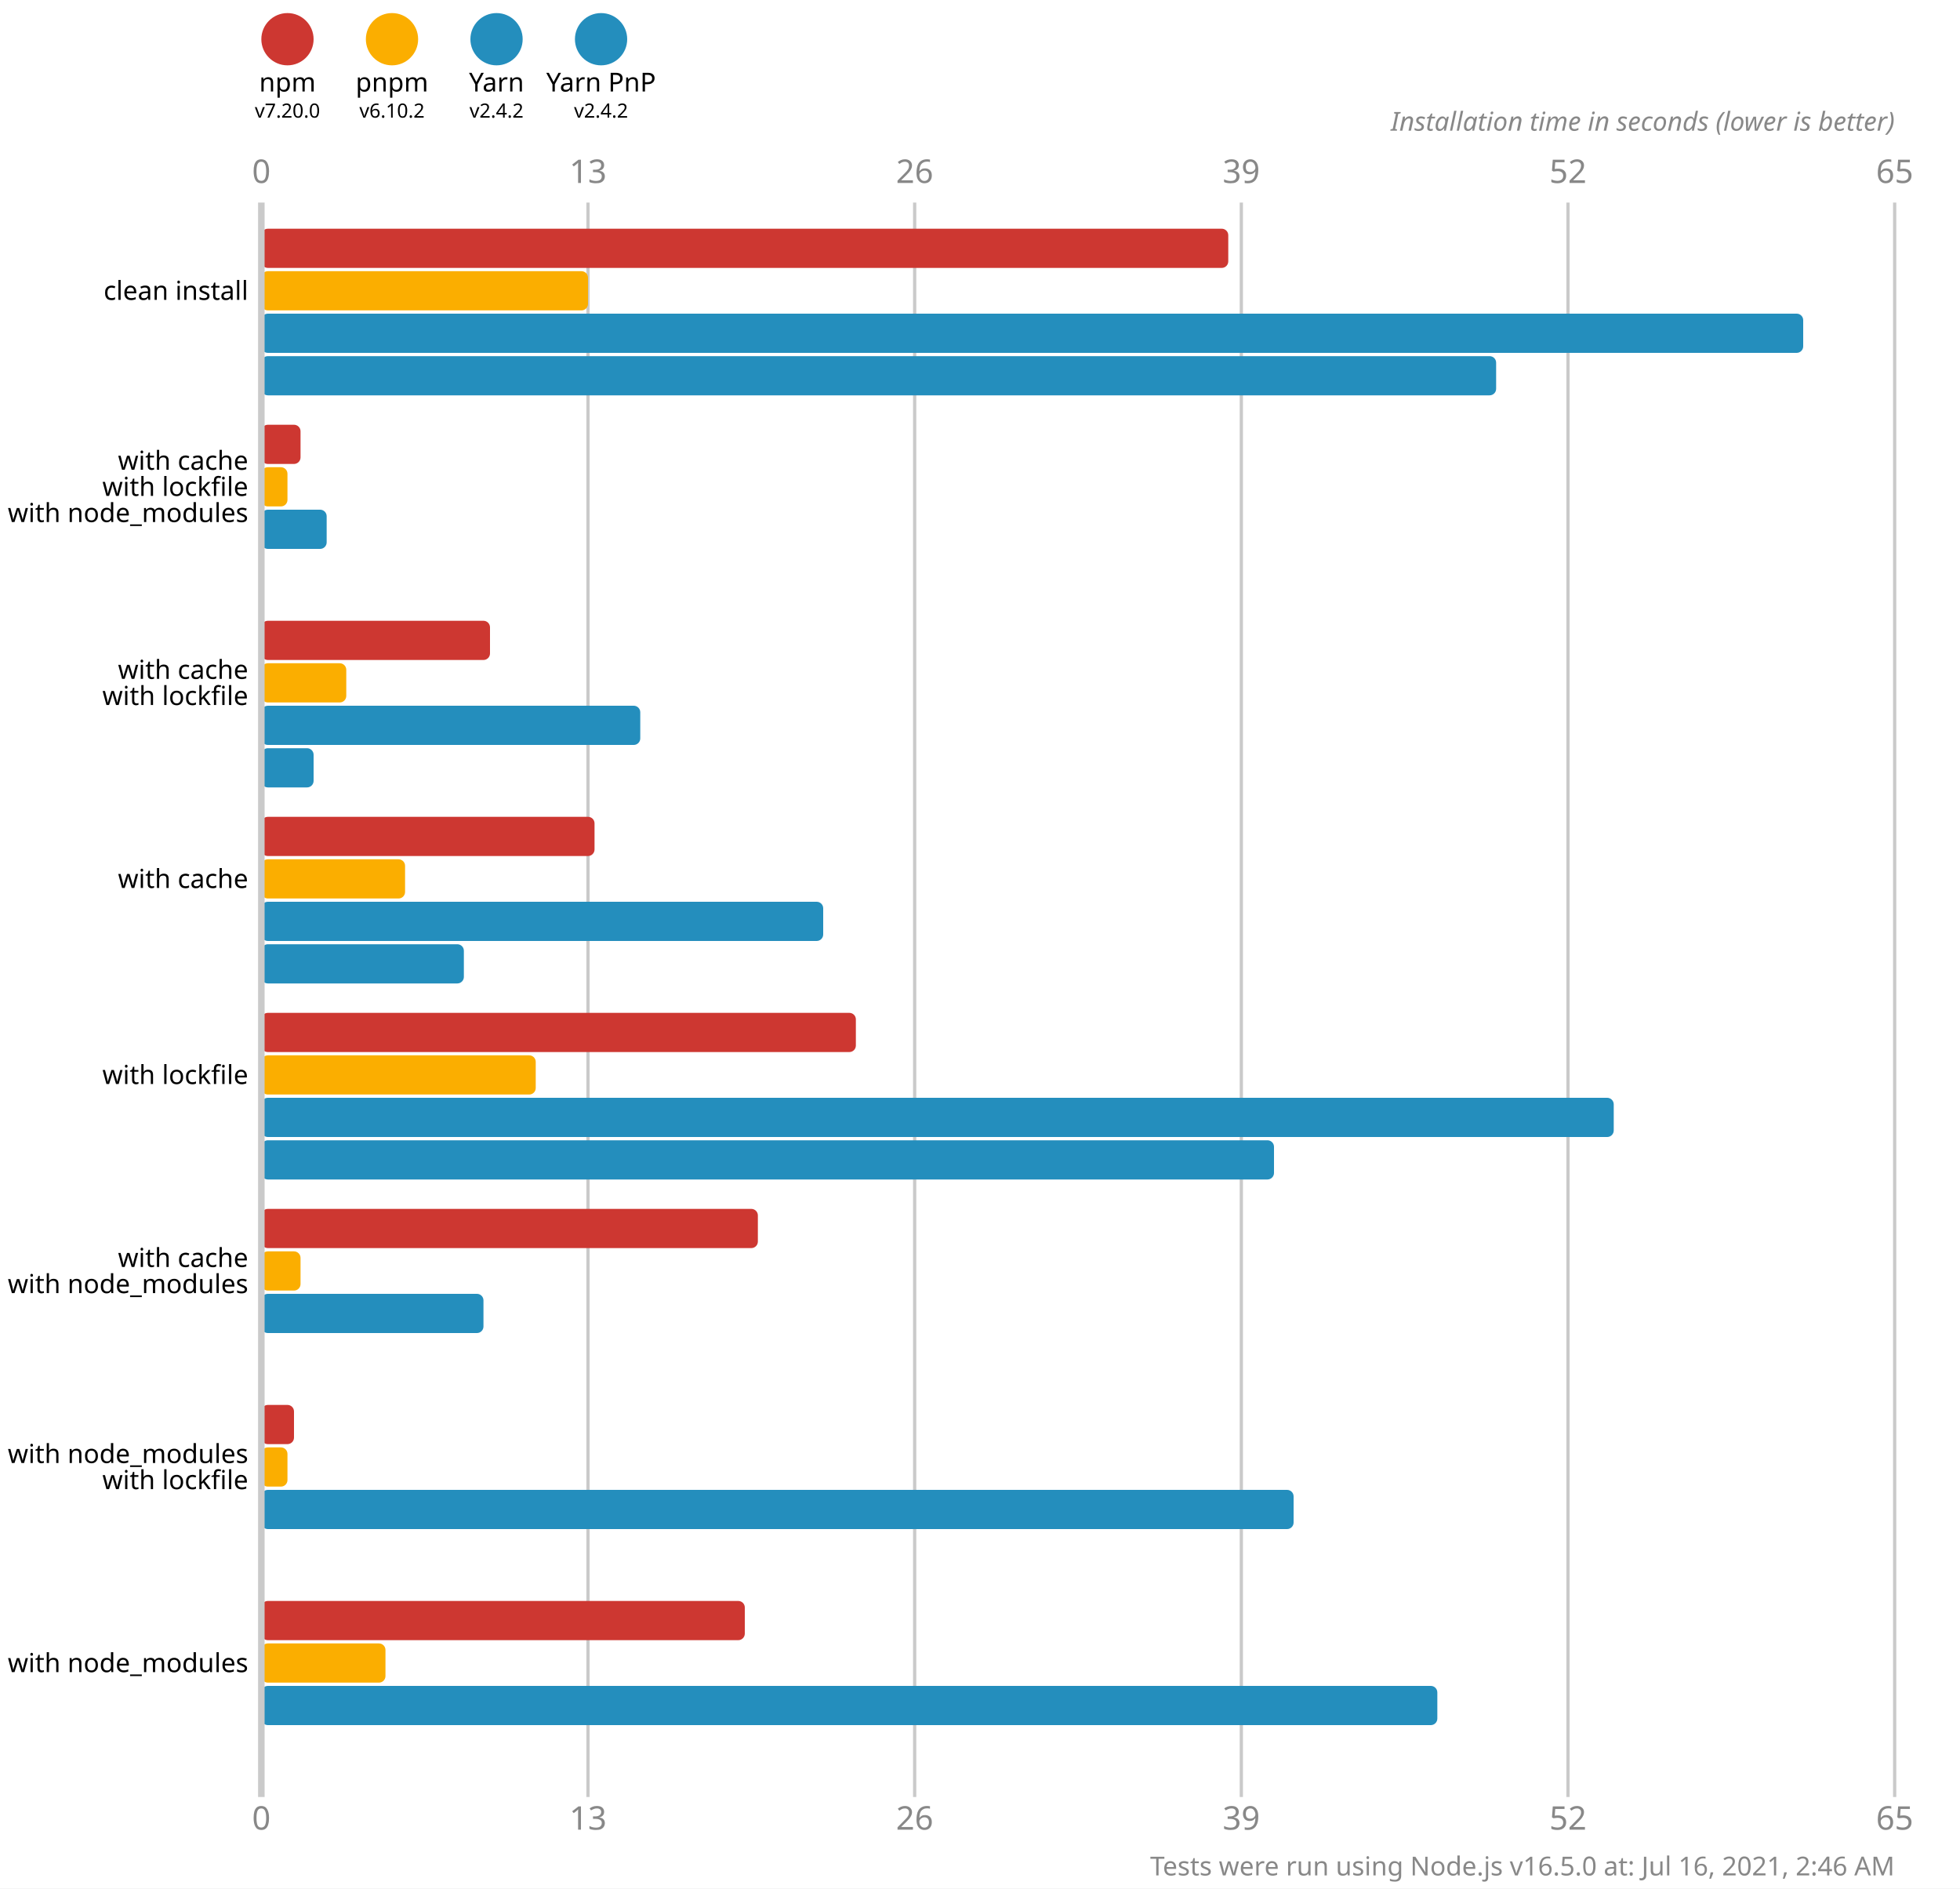
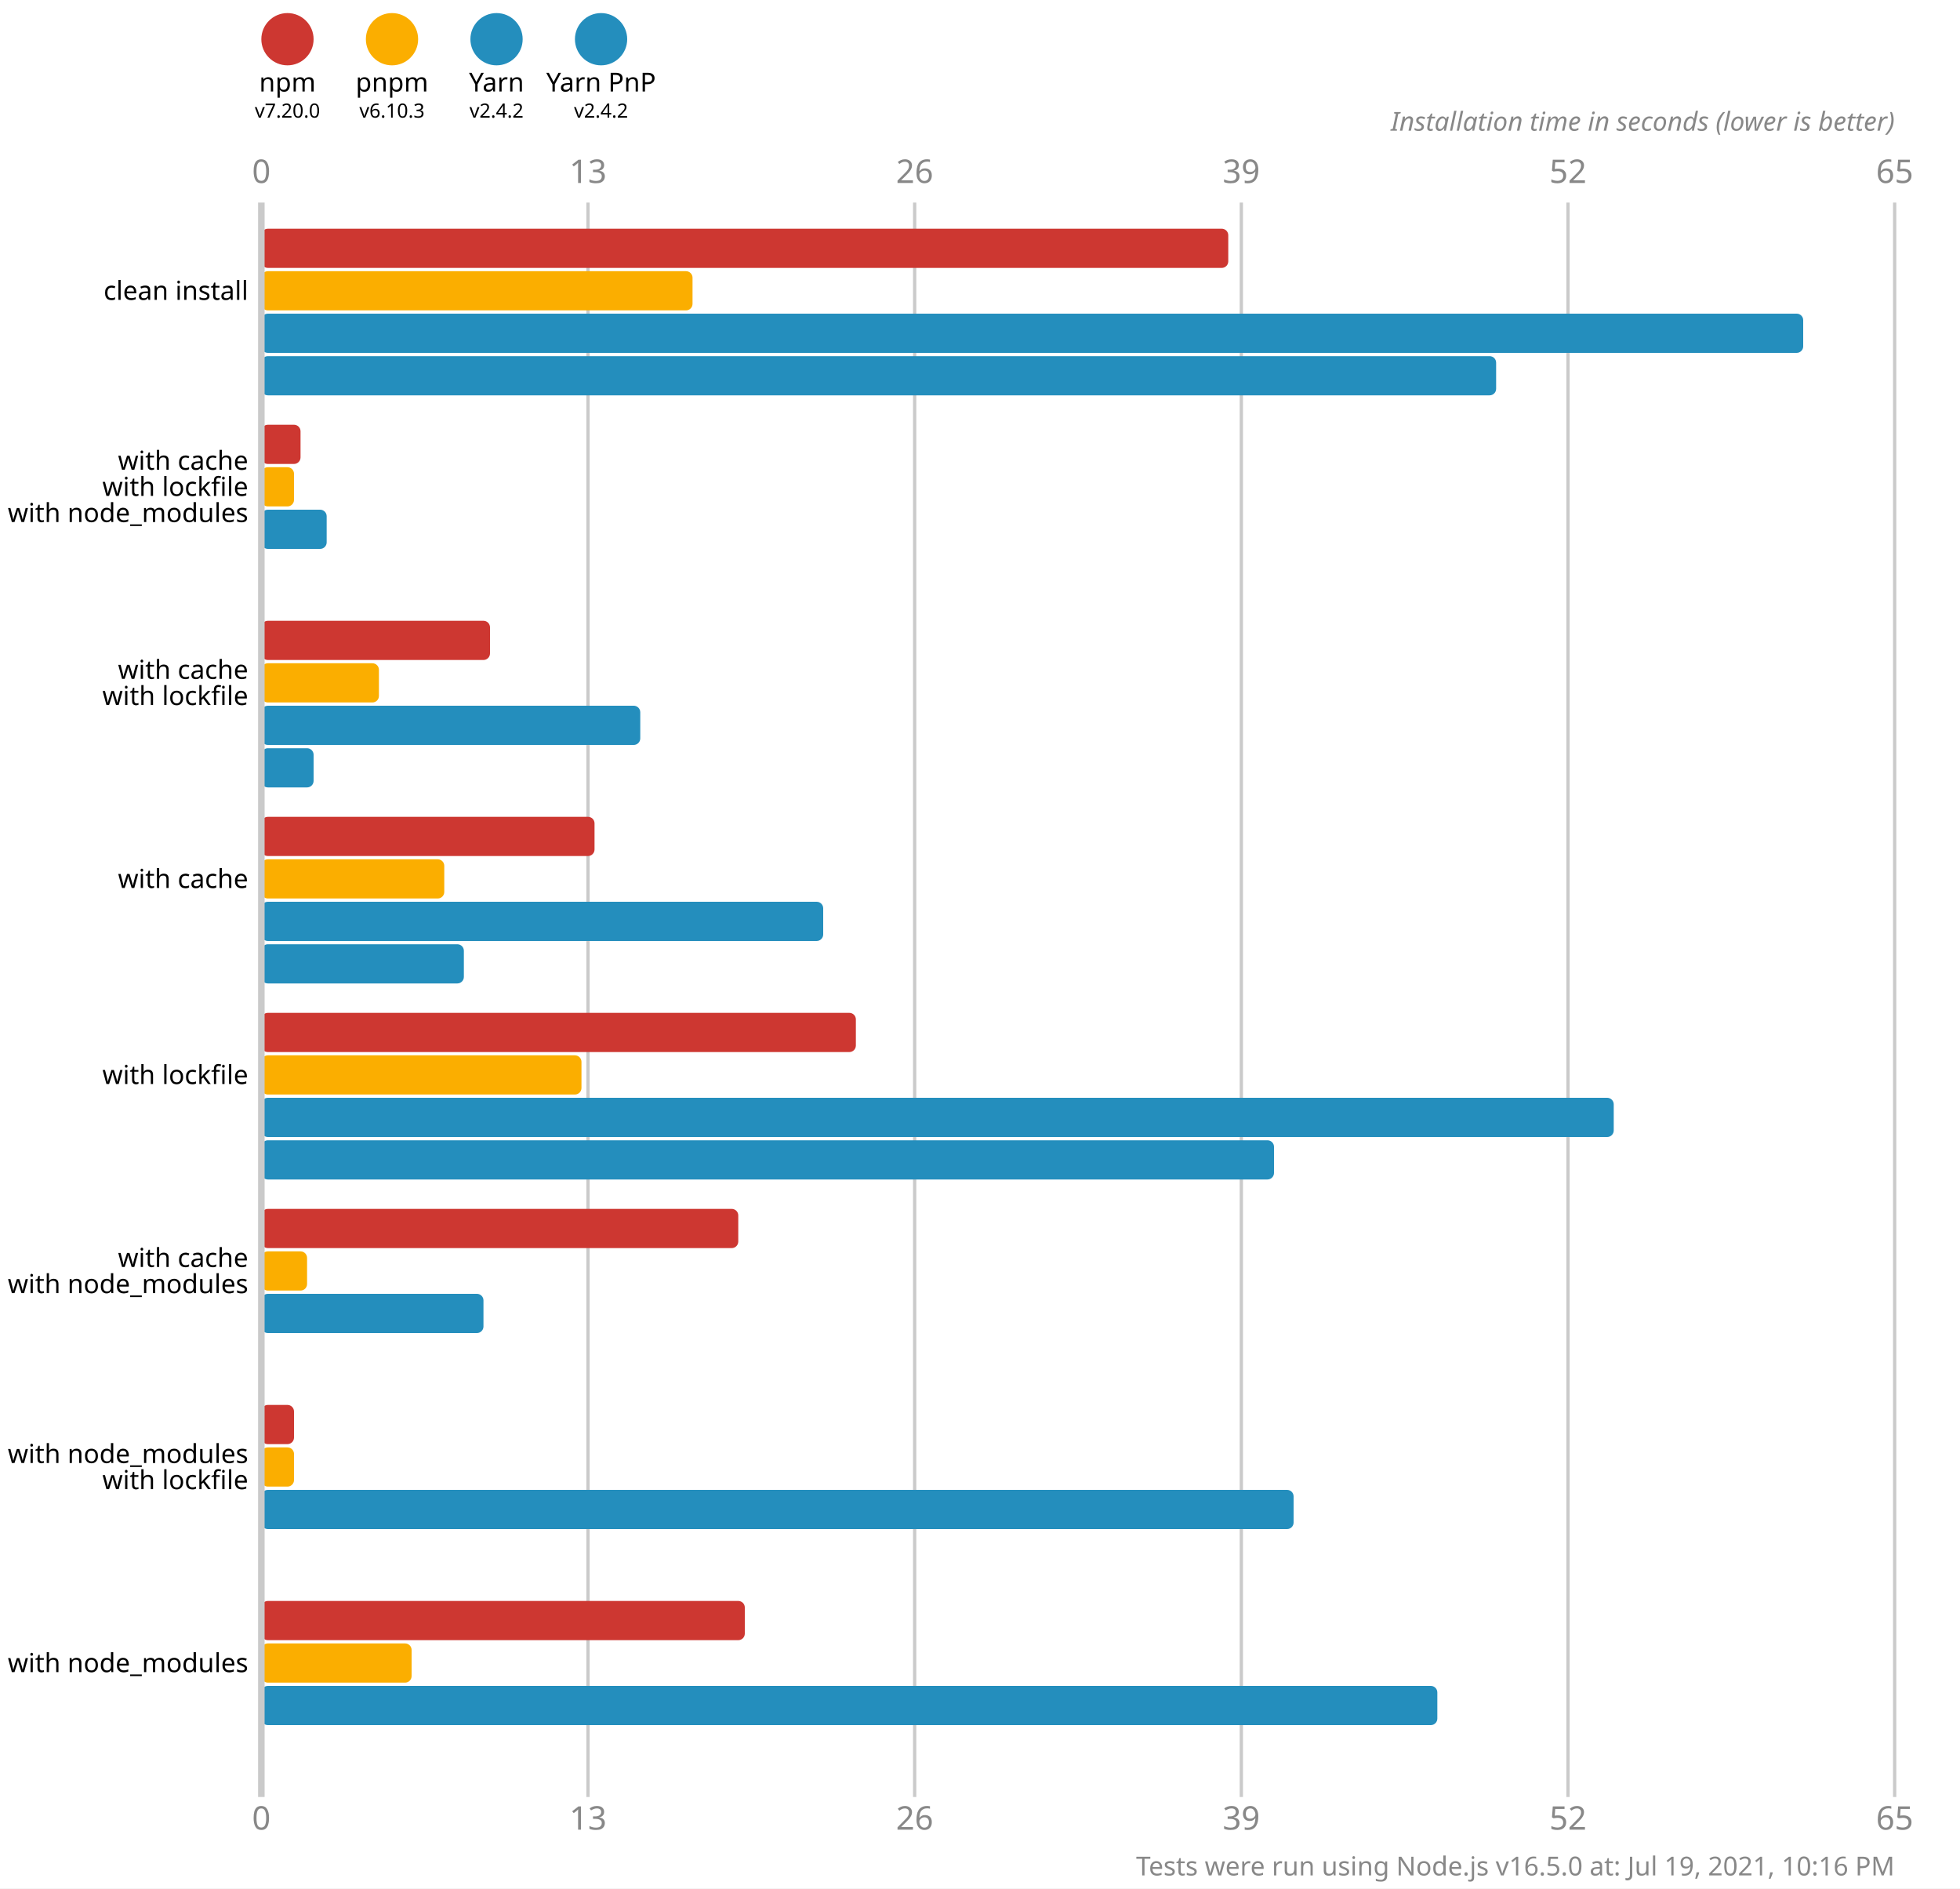
<svg xmlns="http://www.w3.org/2000/svg" version="1.1" viewBox="0 0 300 289">
  <style>
    .font { font-family: sans-serif; }
    .s3 { font-size: 3px; }
    .s4 { font-size: 4px; }
    .s5 { font-size: 5px; }
    .line { stroke: #cacaca; }
    .width { stroke-width: 0.5; }
    .text { fill: #888; }
  </style>
  <rect x="0" y="0" width="300" height="289" fill="#fff" />
  <circle cx="44" cy="6" r="4" fill="#cd3731" />
  <text x="44" y="14" class="font s4" text-anchor="middle">npm</text>
  <text x="44" y="18" class="font s3" text-anchor="middle">v7.20.0</text>
  <circle cx="60" cy="6" r="4" fill="#fbae00" />
  <text x="60" y="14" class="font s4" text-anchor="middle">pnpm</text>
-   <text x="60" y="18" class="font s3" text-anchor="middle">v6.10.2</text>
+   <text x="60" y="18" class="font s3" text-anchor="middle">v6.10.3</text>
  <circle cx="76" cy="6" r="4" fill="#248ebd" />
  <text x="76" y="14" class="font s4" text-anchor="middle">Yarn</text>
  <text x="76" y="18" class="font s3" text-anchor="middle">v2.4.2</text>
  <circle cx="92" cy="6" r="4" fill="#248ebd" />
  <text x="92" y="14" class="font s4" text-anchor="middle">Yarn PnP</text>
  <text x="92" y="18" class="font s3" text-anchor="middle">v2.4.2</text>
  <text x="40" y="28" class="font s5 text" text-anchor="middle">0</text>
  <text x="40" y="280" class="font s5 text" text-anchor="middle">0</text>
  <line x1="90" y1="31" x2="90" y2="275" class="line width" />
  <text x="90" y="28" class="font s5 text" text-anchor="middle">13</text>
  <text x="90" y="280" class="font s5 text" text-anchor="middle">13</text>
  <line x1="140" y1="31" x2="140" y2="275" class="line width" />
  <text x="140" y="28" class="font s5 text" text-anchor="middle">26</text>
  <text x="140" y="280" class="font s5 text" text-anchor="middle">26</text>
  <line x1="190" y1="31" x2="190" y2="275" class="line width" />
  <text x="190" y="28" class="font s5 text" text-anchor="middle">39</text>
  <text x="190" y="280" class="font s5 text" text-anchor="middle">39</text>
  <line x1="240" y1="31" x2="240" y2="275" class="line width" />
  <text x="240" y="28" class="font s5 text" text-anchor="middle">52</text>
  <text x="240" y="280" class="font s5 text" text-anchor="middle">52</text>
  <line x1="290" y1="31" x2="290" y2="275" class="line width" />
  <text x="290" y="28" class="font s5 text" text-anchor="middle">65</text>
  <text x="290" y="280" class="font s5 text" text-anchor="middle">65</text>
  <text x="290" y="20" class="font s4 text" font-style="italic" text-anchor="end">Installation time in seconds (lower is better)</text>
  <rect x="40" y="35" width="148" height="6" fill="#cd3731" rx="1" ry="1" />
-   <rect x="40" y="41.5" width="50" height="6" fill="#fbae00" rx="1" ry="1" />
+   <rect x="40" y="41.5" width="66" height="6" fill="#fbae00" rx="1" ry="1" />
  <rect x="40" y="48" width="236" height="6" fill="#248ebd" rx="1" ry="1" />
  <rect x="40" y="54.5" width="189" height="6" fill="#248ebd" rx="1" ry="1" />
  <rect x="40" y="65" width="6" height="6" fill="#cd3731" rx="1" ry="1" />
-   <rect x="40" y="71.5" width="4" height="6" fill="#fbae00" rx="1" ry="1" />
+   <rect x="40" y="71.5" width="5" height="6" fill="#fbae00" rx="1" ry="1" />
  <rect x="40" y="78" width="10" height="6" fill="#248ebd" rx="1" ry="1" />
  <rect x="40" y="84.5" width="0" height="6" fill="#248ebd" rx="1" ry="1" />
  <rect x="40" y="95" width="35" height="6" fill="#cd3731" rx="1" ry="1" />
-   <rect x="40" y="101.5" width="13" height="6" fill="#fbae00" rx="1" ry="1" />
+   <rect x="40" y="101.5" width="18" height="6" fill="#fbae00" rx="1" ry="1" />
  <rect x="40" y="108" width="58" height="6" fill="#248ebd" rx="1" ry="1" />
  <rect x="40" y="114.5" width="8" height="6" fill="#248ebd" rx="1" ry="1" />
  <rect x="40" y="125" width="51" height="6" fill="#cd3731" rx="1" ry="1" />
-   <rect x="40" y="131.5" width="22" height="6" fill="#fbae00" rx="1" ry="1" />
+   <rect x="40" y="131.5" width="28" height="6" fill="#fbae00" rx="1" ry="1" />
  <rect x="40" y="138" width="86" height="6" fill="#248ebd" rx="1" ry="1" />
  <rect x="40" y="144.5" width="31" height="6" fill="#248ebd" rx="1" ry="1" />
  <rect x="40" y="155" width="91" height="6" fill="#cd3731" rx="1" ry="1" />
-   <rect x="40" y="161.5" width="42" height="6" fill="#fbae00" rx="1" ry="1" />
+   <rect x="40" y="161.5" width="49" height="6" fill="#fbae00" rx="1" ry="1" />
  <rect x="40" y="168" width="207" height="6" fill="#248ebd" rx="1" ry="1" />
  <rect x="40" y="174.5" width="155" height="6" fill="#248ebd" rx="1" ry="1" />
-   <rect x="40" y="185" width="76" height="6" fill="#cd3731" rx="1" ry="1" />
-   <rect x="40" y="191.5" width="6" height="6" fill="#fbae00" rx="1" ry="1" />
+   <rect x="40" y="185" width="73" height="6" fill="#cd3731" rx="1" ry="1" />
+   <rect x="40" y="191.5" width="7" height="6" fill="#fbae00" rx="1" ry="1" />
  <rect x="40" y="198" width="34" height="6" fill="#248ebd" rx="1" ry="1" />
  <rect x="40" y="204.5" width="0" height="6" fill="#248ebd" rx="1" ry="1" />
  <rect x="40" y="215" width="5" height="6" fill="#cd3731" rx="1" ry="1" />
-   <rect x="40" y="221.5" width="4" height="6" fill="#fbae00" rx="1" ry="1" />
+   <rect x="40" y="221.5" width="5" height="6" fill="#fbae00" rx="1" ry="1" />
  <rect x="40" y="228" width="158" height="6" fill="#248ebd" rx="1" ry="1" />
  <rect x="40" y="234.5" width="0" height="6" fill="#248ebd" rx="1" ry="1" />
  <rect x="40" y="245" width="74" height="6" fill="#cd3731" rx="1" ry="1" />
-   <rect x="40" y="251.5" width="19" height="6" fill="#fbae00" rx="1" ry="1" />
+   <rect x="40" y="251.5" width="23" height="6" fill="#fbae00" rx="1" ry="1" />
  <rect x="40" y="258" width="180" height="6" fill="#248ebd" rx="1" ry="1" />
  <rect x="40" y="264.5" width="0" height="6" fill="#248ebd" rx="1" ry="1" />
  <line x1="40" y1="31" x2="40" y2="275" class="line" />
  <text x="38" y="44.5" class="font s4" dominant-baseline="middle" text-anchor="end">clean install</text>
  <text x="38" y="70.5" class="font s4" dominant-baseline="middle" text-anchor="end">with cache</text>
  <text x="38" y="74.5" class="font s4" dominant-baseline="middle" text-anchor="end">with lockfile</text>
  <text x="38" y="78.5" class="font s4" dominant-baseline="middle" text-anchor="end">with node_modules</text>
  <text x="38" y="102.5" class="font s4" dominant-baseline="middle" text-anchor="end">with cache</text>
  <text x="38" y="106.5" class="font s4" dominant-baseline="middle" text-anchor="end">with lockfile</text>
  <text x="38" y="134.5" class="font s4" dominant-baseline="middle" text-anchor="end">with cache</text>
  <text x="38" y="164.5" class="font s4" dominant-baseline="middle" text-anchor="end">with lockfile</text>
  <text x="38" y="192.5" class="font s4" dominant-baseline="middle" text-anchor="end">with cache</text>
  <text x="38" y="196.5" class="font s4" dominant-baseline="middle" text-anchor="end">with node_modules</text>
  <text x="38" y="222.5" class="font s4" dominant-baseline="middle" text-anchor="end">with node_modules</text>
  <text x="38" y="226.5" class="font s4" dominant-baseline="middle" text-anchor="end">with lockfile</text>
  <text x="38" y="254.5" class="font s4" dominant-baseline="middle" text-anchor="end">with node_modules</text>
-   <text x="290" y="287" class="font s4 text" text-anchor="end">Tests were run using Node.js v16.5.0 at: Jul 16, 2021, 2:46 AM</text>
+   <text x="290" y="287" class="font s4 text" text-anchor="end">Tests were run using Node.js v16.5.0 at: Jul 19, 2021, 10:16 PM</text>
</svg>
